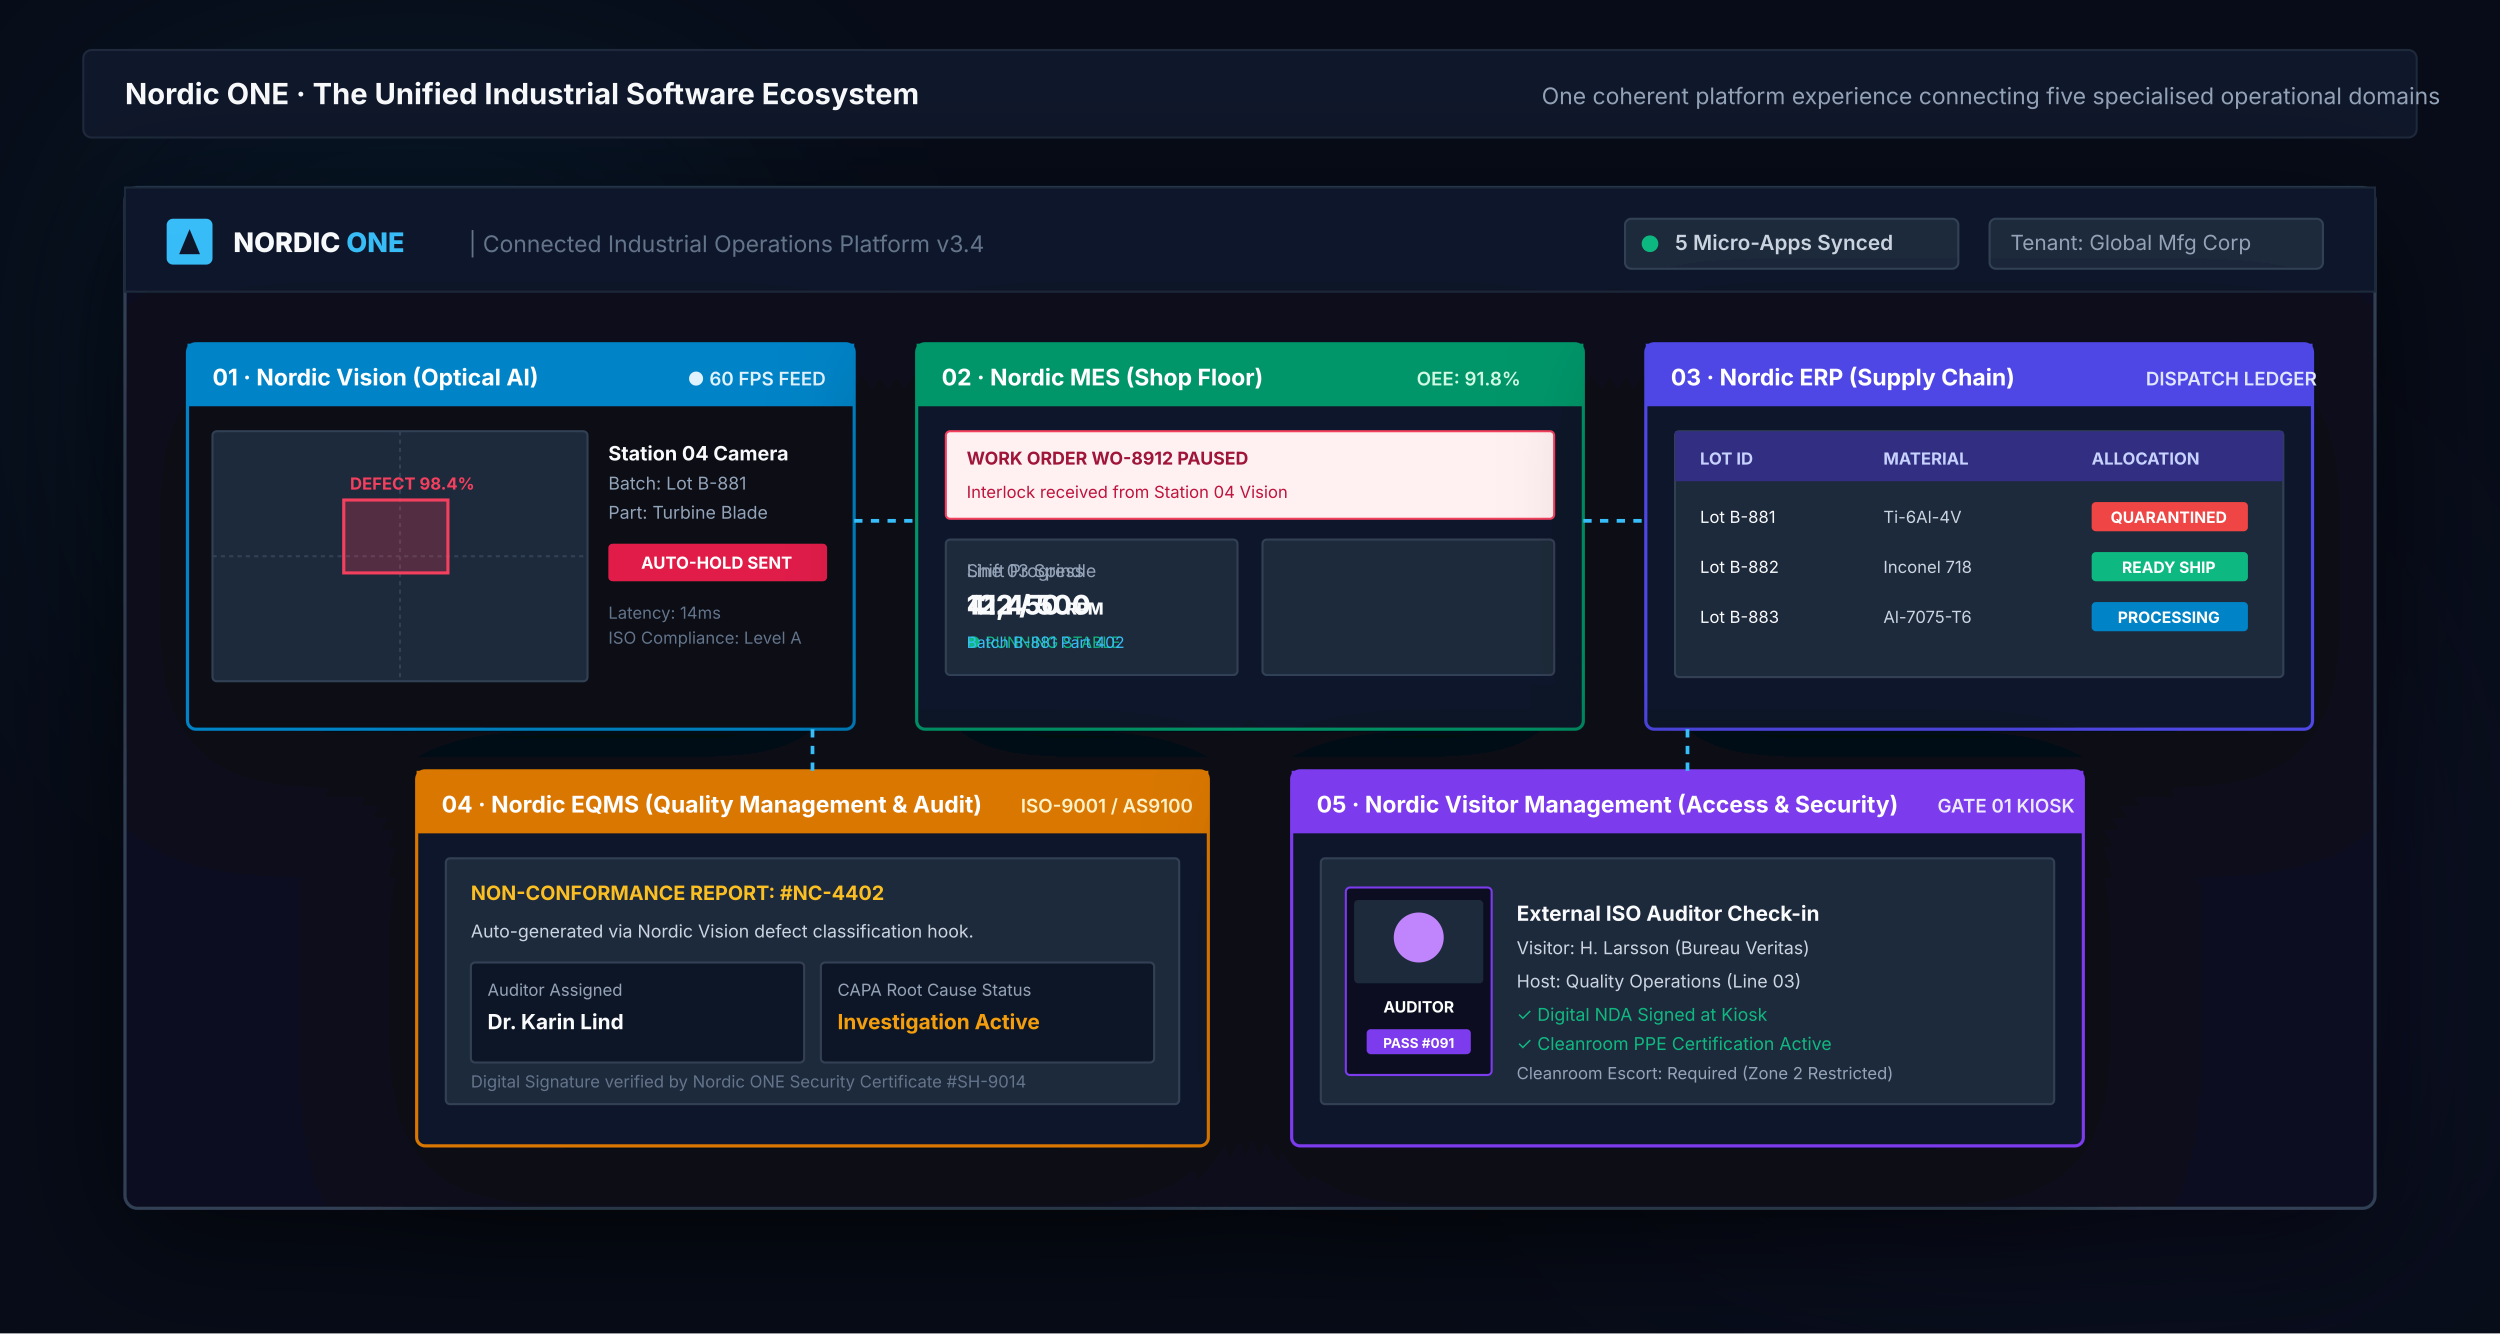
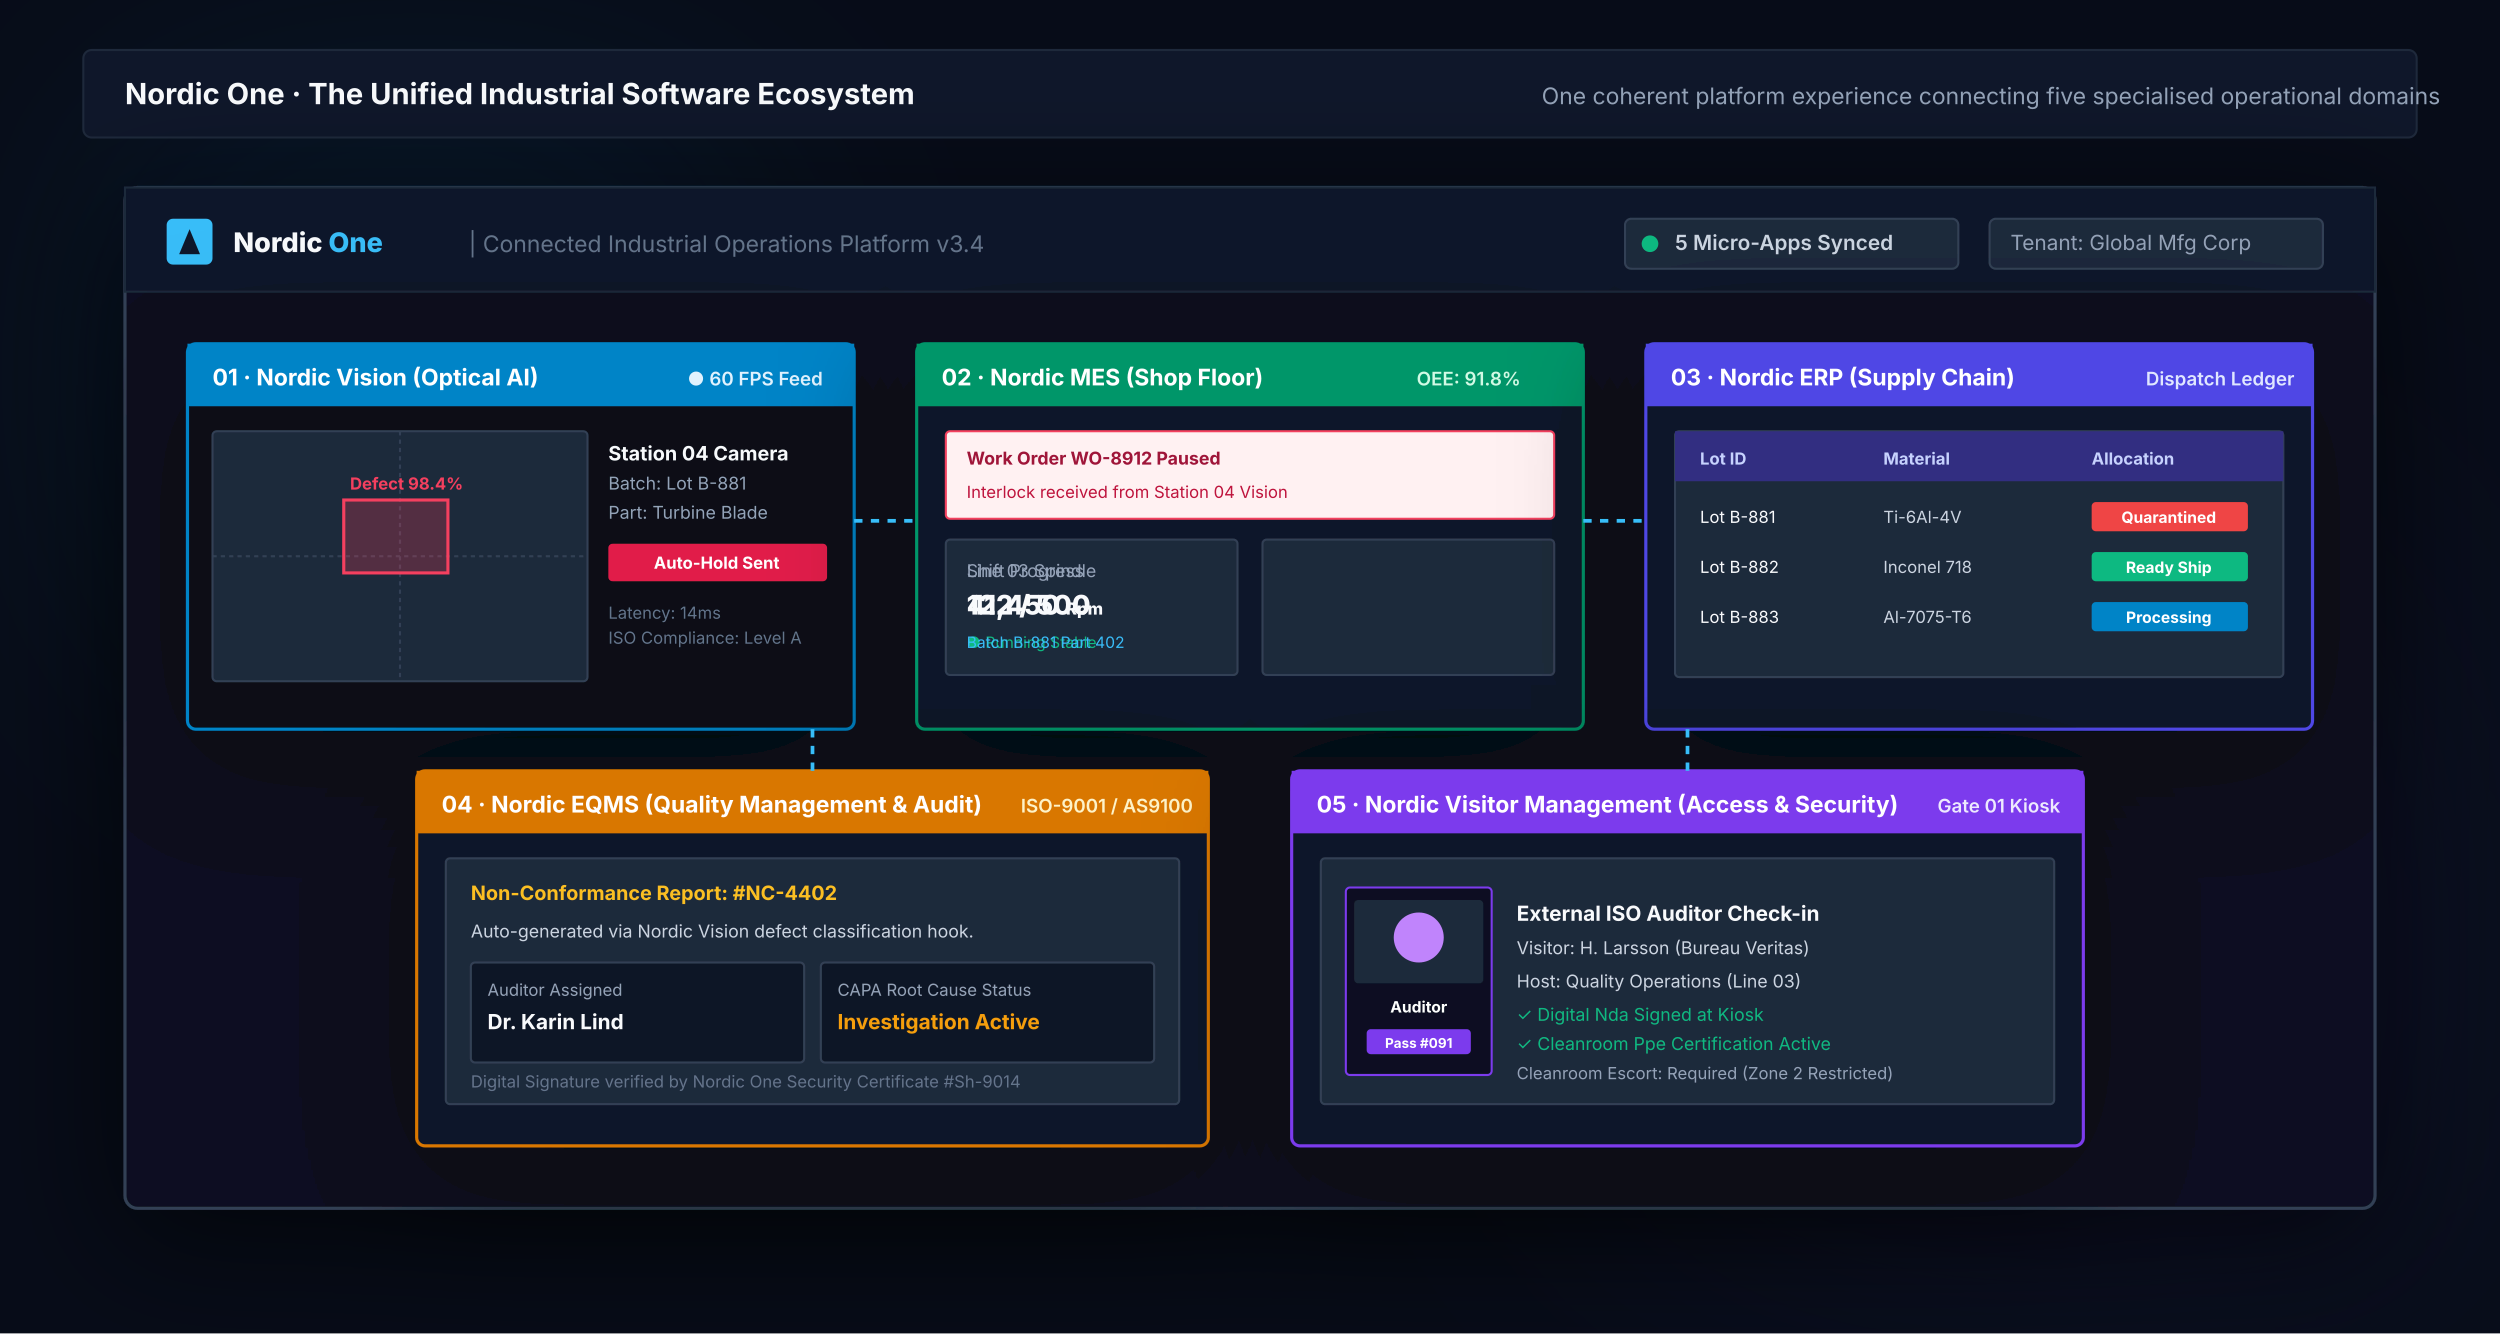
<svg xmlns="http://www.w3.org/2000/svg" viewBox="0 0 1200 640" width="100%" height="100%">
  <defs>
    <style>
      .bg { fill: #070c18; }
      .font-sans { font-family: -apple-system, BlinkMacSystemFont, "Inter", "Segoe UI", sans-serif; }
      .glow-layer { filter: drop-shadow(0 15px 30px rgba(0,0,0,0.6)); }
      .app-tab { rx: 4; stroke-width: 1.2; }
      .connector { stroke: #38bdf8; stroke-width: 1.8; stroke-dasharray: 4 4; fill: none; }
    </style>
  </defs>
  <rect width="1200" height="640" class="bg" />
  <circle cx="200" cy="180" r="180" fill="#0284c7" opacity="0.08" filter="blur(60px)" />
  <circle cx="1000" cy="460" r="220" fill="#4f46e5" opacity="0.08" filter="blur(80px)" />
  <rect x="40" y="24" width="1120" height="42" fill="#0f172a" stroke="#1e293b" stroke-width="1" rx="4" />
-   <text x="60" y="50" class="font-sans" font-size="14px" font-weight="700" fill="#f8fafc">Nordic ONE · The Unified Industrial Software Ecosystem</text>
+   <text x="60" y="50" class="font-sans" font-size="14px" font-weight="700" fill="#f8fafc">Nordic One · The Unified Industrial Software Ecosystem</text>
  <text x="740" y="50" class="font-sans" font-size="11px" fill="#94a3b8">One coherent platform experience connecting five specialised operational domains</text>
  <g transform="translate(60, 90)" class="glow-layer">
    <rect width="1080" height="490" fill="#0b1120" stroke="#334155" stroke-width="1.5" rx="6" />
    <rect width="1080" height="50" fill="#0f172a" stroke="#1e293b" stroke-width="1" rx="6 6 0 0" />
    <g transform="translate(20, 15)">
      <rect width="22" height="22" rx="3" fill="#38bdf8" />
      <polygon points="11,5 16,17 6,17" fill="#0f172a" />
-       <text x="32" y="16" class="font-sans" font-size="13px" font-weight="800" fill="#f8fafc">NORDIC <tspan fill="#38bdf8">ONE</tspan>
+       <text x="32" y="16" class="font-sans" font-size="13px" font-weight="800" fill="#f8fafc">Nordic <tspan fill="#38bdf8">One</tspan>
      </text>
      <text x="145" y="16" class="font-sans" font-size="11px" fill="#64748b">| Connected Industrial Operations Platform v3.4</text>
    </g>
    <g transform="translate(720, 15)">
      <rect width="160" height="24" rx="3" fill="#1e293b" stroke="#334155" stroke-width="1" />
      <circle cx="12" cy="12" r="4" fill="#10b981" />
      <text x="24" y="15" class="font-sans" font-size="10px" font-weight="600" fill="#cbd5e1">5 Micro-Apps Synced</text>
      <rect x="175" width="160" height="24" rx="3" fill="#1e293b" stroke="#334155" stroke-width="1" />
      <text x="185" y="15" class="font-sans" font-size="10px" fill="#94a3b8">Tenant: Global Mfg Corp</text>
    </g>
    <g transform="translate(30, 75)" class="glow-layer">
      <rect width="320" height="185" fill="#090d16" stroke="#0284c7" stroke-width="1.5" rx="4" />
      <rect width="320" height="30" fill="#0284c7" rx="4 4 0 0" />
      <text x="12" y="20" class="font-sans" font-size="11px" font-weight="700" fill="#ffffff">01 · Nordic Vision (Optical AI)</text>
-       <text x="240" y="20" class="font-sans" font-size="9px" font-weight="600" fill="#e0f2fe">● 60 FPS FEED</text>
+       <text x="240" y="20" class="font-sans" font-size="9px" font-weight="600" fill="#e0f2fe">● 60 FPS Feed</text>
      <rect x="12" y="42" width="180" height="120" fill="#1e293b" stroke="#334155" stroke-width="1" rx="2" />
      <line x1="102" y1="42" x2="102" y2="162" stroke="#334155" stroke-dasharray="2 2" />
      <line x1="12" y1="102" x2="192" y2="102" stroke="#334155" stroke-dasharray="2 2" />
      <rect x="75" y="75" width="50" height="35" fill="rgba(244,63,94,0.25)" stroke="#f43f5e" stroke-width="1.5" />
-       <text x="78" y="70" class="font-sans" font-size="8px" font-weight="700" fill="#f43f5e">DEFECT 98.4%</text>
+       <text x="78" y="70" class="font-sans" font-size="8px" font-weight="700" fill="#f43f5e">Defect 98.4%</text>
      <g transform="translate(202, 42)">
        <text x="0" y="14" class="font-sans" font-size="9.5px" font-weight="700" fill="#f8fafc">Station 04 Camera</text>
        <text x="0" y="28" class="font-sans" font-size="8.5px" fill="#94a3b8">Batch: Lot B-881</text>
        <text x="0" y="42" class="font-sans" font-size="8.5px" fill="#94a3b8">Part: Turbine Blade</text>
        <rect y="54" width="105" height="18" rx="2" fill="#e11d48" />
-         <text x="52" y="66" text-anchor="middle" class="font-sans" font-size="8px" font-weight="700" fill="#fff">AUTO-HOLD SENT</text>
+         <text x="52" y="66" text-anchor="middle" class="font-sans" font-size="8px" font-weight="700" fill="#fff">Auto-Hold Sent</text>
        <text x="0" y="90" class="font-sans" font-size="8px" fill="#64748b">Latency: 14ms</text>
        <text x="0" y="102" class="font-sans" font-size="8px" fill="#64748b">ISO Compliance: Level A</text>
      </g>
    </g>
    <g transform="translate(380, 75)" class="glow-layer">
      <rect width="320" height="185" fill="#0f172a" stroke="#059669" stroke-width="1.5" rx="4" />
      <rect width="320" height="30" fill="#059669" rx="4 4 0 0" />
      <text x="12" y="20" class="font-sans" font-size="11px" font-weight="700" fill="#ffffff">02 · Nordic MES (Shop Floor)</text>
      <text x="240" y="20" class="font-sans" font-size="9px" font-weight="600" fill="#d1fae5">OEE: 91.8%</text>
      <g transform="translate(14, 42)">
        <rect width="292" height="42" rx="2" fill="#fff1f2" stroke="#f43f5e" stroke-width="1" />
-         <text x="10" y="16" class="font-sans" font-size="8.5px" font-weight="700" fill="#9f1239">WORK ORDER WO-8912 PAUSED</text>
+         <text x="10" y="16" class="font-sans" font-size="8.5px" font-weight="700" fill="#9f1239">Work Order WO-8912 Paused</text>
        <text x="10" y="32" class="font-sans" font-size="8px" fill="#be123c">Interlock received from Station 04 Vision</text>
        <g transform="translate(0, 52)">
          <rect width="140" height="65" fill="#1e293b" stroke="#334155" stroke-width="1" rx="2" />
          <text x="10" y="18" class="font-sans" font-size="8.5px" fill="#94a3b8">Line 03 Spindle</text>
-           <text x="10" y="36" class="font-sans" font-size="13px" font-weight="800" fill="#f8fafc">12,450 <tspan font-size="8px">RPM</tspan>
+           <text x="10" y="36" class="font-sans" font-size="13px" font-weight="800" fill="#f8fafc">12,450 <tspan font-size="8px">Rpm</tspan>
          </text>
-           <text x="10" y="52" class="font-sans" font-size="7.5px" fill="#10b981">● RUNNING STABLE</text>
+           <text x="10" y="52" class="font-sans" font-size="7.5px" fill="#10b981">● Running Stable</text>
          <rect x="152" width="140" height="65" fill="#1e293b" stroke="#334155" stroke-width="1" rx="2" />
          <text x="10" y="18" class="font-sans" font-size="8.5px" fill="#94a3b8">Shift Progress</text>
          <text x="10" y="36" class="font-sans" font-size="13px" font-weight="800" fill="#f8fafc">412 / 500</text>
          <text x="10" y="52" class="font-sans" font-size="7.5px" fill="#38bdf8">Batch B-881 Part 402</text>
        </g>
      </g>
    </g>
    <g transform="translate(730, 75)" class="glow-layer">
      <rect width="320" height="185" fill="#0f172a" stroke="#4f46e5" stroke-width="1.5" rx="4" />
      <rect width="320" height="30" fill="#4f46e5" rx="4 4 0 0" />
      <text x="12" y="20" class="font-sans" font-size="11px" font-weight="700" fill="#ffffff">03 · Nordic ERP (Supply Chain)</text>
-       <text x="240" y="20" class="font-sans" font-size="9px" font-weight="600" fill="#e0e7ff">DISPATCH LEDGER</text>
+       <text x="240" y="20" class="font-sans" font-size="9px" font-weight="600" fill="#e0e7ff">Dispatch Ledger</text>
      <g transform="translate(14, 42)">
        <rect width="292" height="118" fill="#1e293b" stroke="#334155" stroke-width="1" rx="2" />
        <rect width="292" height="24" fill="#312e81" />
-         <text x="12" y="16" class="font-sans" font-size="8px" font-weight="700" fill="#c7d2fe">LOT ID</text>
-         <text x="100" y="16" class="font-sans" font-size="8px" font-weight="700" fill="#c7d2fe">MATERIAL</text>
-         <text x="200" y="16" class="font-sans" font-size="8px" font-weight="700" fill="#c7d2fe">ALLOCATION</text>
+         <text x="12" y="16" class="font-sans" font-size="8px" font-weight="700" fill="#c7d2fe">Lot ID</text>
+         <text x="100" y="16" class="font-sans" font-size="8px" font-weight="700" fill="#c7d2fe">Material</text>
+         <text x="200" y="16" class="font-sans" font-size="8px" font-weight="700" fill="#c7d2fe">Allocation</text>
        <text x="12" y="44" class="font-sans" font-size="8px" fill="#f8fafc">Lot B-881</text>
        <text x="100" y="44" class="font-sans" font-size="8px" fill="#cbd5e1">Ti-6Al-4V</text>
        <rect x="200" y="34" width="75" height="14" rx="2" fill="#ef4444" />
-         <text x="237" y="44" text-anchor="middle" class="font-sans" font-size="7.5px" font-weight="700" fill="#fff">QUARANTINED</text>
+         <text x="237" y="44" text-anchor="middle" class="font-sans" font-size="7.5px" font-weight="700" fill="#fff">Quarantined</text>
        <text x="12" y="68" class="font-sans" font-size="8px" fill="#f8fafc">Lot B-882</text>
        <text x="100" y="68" class="font-sans" font-size="8px" fill="#cbd5e1">Inconel 718</text>
        <rect x="200" y="58" width="75" height="14" rx="2" fill="#10b981" />
-         <text x="237" y="68" text-anchor="middle" class="font-sans" font-size="7.5px" font-weight="700" fill="#fff">READY SHIP</text>
+         <text x="237" y="68" text-anchor="middle" class="font-sans" font-size="7.5px" font-weight="700" fill="#fff">Ready Ship</text>
        <text x="12" y="92" class="font-sans" font-size="8px" fill="#f8fafc">Lot B-883</text>
        <text x="100" y="92" class="font-sans" font-size="8px" fill="#cbd5e1">Al-7075-T6</text>
        <rect x="200" y="82" width="75" height="14" rx="2" fill="#0284c7" />
-         <text x="237" y="92" text-anchor="middle" class="font-sans" font-size="7.5px" font-weight="700" fill="#fff">PROCESSING</text>
+         <text x="237" y="92" text-anchor="middle" class="font-sans" font-size="7.5px" font-weight="700" fill="#fff">Processing</text>
      </g>
    </g>
    <g transform="translate(140, 280)" class="glow-layer">
      <rect width="380" height="180" fill="#0f172a" stroke="#d97706" stroke-width="1.5" rx="4" />
      <rect width="380" height="30" fill="#d97706" rx="4 4 0 0" />
      <text x="12" y="20" class="font-sans" font-size="11px" font-weight="700" fill="#ffffff">04 · Nordic EQMS (Quality Management &amp; Audit)</text>
      <text x="290" y="20" class="font-sans" font-size="9px" font-weight="600" fill="#fef3c7">ISO-9001 / AS9100</text>
      <g transform="translate(14, 42)">
        <rect width="352" height="118" fill="#1e293b" stroke="#334155" stroke-width="1" rx="2" />
-         <text x="12" y="20" class="font-sans" font-size="9.5px" font-weight="700" fill="#fbbf24">NON-CONFORMANCE REPORT: #NC-4402</text>
+         <text x="12" y="20" class="font-sans" font-size="9.5px" font-weight="700" fill="#fbbf24">Non-Conformance Report: #NC-4402</text>
        <text x="12" y="38" class="font-sans" font-size="8.5px" fill="#cbd5e1">Auto-generated via Nordic Vision defect classification hook.</text>
        <rect x="12" y="50" width="160" height="48" fill="#111827" stroke="#334155" stroke-width="1" rx="2" />
        <text x="20" y="66" class="font-sans" font-size="8px" fill="#94a3b8">Auditor Assigned</text>
        <text x="20" y="82" class="font-sans" font-size="10px" font-weight="700" fill="#f8fafc">Dr. Karin Lind</text>
        <rect x="180" y="50" width="160" height="48" fill="#111827" stroke="#334155" stroke-width="1" rx="2" />
        <text x="188" y="66" class="font-sans" font-size="8px" fill="#94a3b8">CAPA Root Cause Status</text>
        <text x="188" y="82" class="font-sans" font-size="10px" font-weight="700" fill="#f59e0b">Investigation Active</text>
-         <text x="12" y="110" class="font-sans" font-size="8px" fill="#64748b">Digital Signature verified by Nordic ONE Security Certificate #SH-9014</text>
+         <text x="12" y="110" class="font-sans" font-size="8px" fill="#64748b">Digital Signature verified by Nordic One Security Certificate #Sh-9014</text>
      </g>
    </g>
    <g transform="translate(560, 280)" class="glow-layer">
      <rect width="380" height="180" fill="#0f172a" stroke="#7c3aed" stroke-width="1.5" rx="4" />
      <rect width="380" height="30" fill="#7c3aed" rx="4 4 0 0" />
      <text x="12" y="20" class="font-sans" font-size="11px" font-weight="700" fill="#ffffff">05 · Nordic Visitor Management (Access &amp; Security)</text>
-       <text x="310" y="20" class="font-sans" font-size="9px" font-weight="600" fill="#ede9fe">GATE 01 KIOSK</text>
+       <text x="310" y="20" class="font-sans" font-size="9px" font-weight="600" fill="#ede9fe">Gate 01 Kiosk</text>
      <g transform="translate(14, 42)">
        <rect width="352" height="118" fill="#1e293b" stroke="#334155" stroke-width="1" rx="2" />
        <rect x="12" y="14" width="70" height="90" fill="#0b1120" stroke="#7c3aed" stroke-width="1" rx="2" />
        <rect x="16" y="20" width="62" height="40" fill="#1e293b" rx="2" />
        <circle cx="47" cy="38" r="12" fill="#c084fc" />
-         <text x="47" y="74" text-anchor="middle" class="font-sans" font-size="7.5px" font-weight="700" fill="#fff">AUDITOR</text>
+         <text x="47" y="74" text-anchor="middle" class="font-sans" font-size="7.5px" font-weight="700" fill="#fff">Auditor</text>
        <rect x="22" y="82" width="50" height="12" rx="2" fill="#7c3aed" />
-         <text x="47" y="91" text-anchor="middle" class="font-sans" font-size="6.5px" font-weight="700" fill="#fff">PASS #091</text>
+         <text x="47" y="91" text-anchor="middle" class="font-sans" font-size="6.5px" font-weight="700" fill="#fff">Pass #091</text>
        <g transform="translate(94, 18)">
          <text x="0" y="12" class="font-sans" font-size="10px" font-weight="700" fill="#f8fafc">External ISO Auditor Check-in</text>
          <text x="0" y="28" class="font-sans" font-size="8.5px" fill="#cbd5e1">Visitor: H. Larsson (Bureau Veritas)</text>
          <text x="0" y="44" class="font-sans" font-size="8.5px" fill="#cbd5e1">Host: Quality Operations (Line 03)</text>
-           <text x="0" y="60" class="font-sans" font-size="8.5px" fill="#10b981">✓ Digital NDA Signed at Kiosk</text>
-           <text x="0" y="74" class="font-sans" font-size="8.5px" fill="#10b981">✓ Cleanroom PPE Certification Active</text>
+           <text x="0" y="60" class="font-sans" font-size="8.5px" fill="#10b981">✓ Digital Nda Signed at Kiosk</text>
+           <text x="0" y="74" class="font-sans" font-size="8.5px" fill="#10b981">✓ Cleanroom Ppe Certification Active</text>
          <text x="0" y="88" class="font-sans" font-size="8px" fill="#94a3b8">Cleanroom Escort: Required (Zone 2 Restricted)</text>
        </g>
      </g>
    </g>
    <path d="M 350 160 L 380 160" class="connector" />
    <path d="M 700 160 L 730 160" class="connector" />
    <path d="M 330 260 L 330 280" class="connector" />
    <path d="M 750 260 L 750 280" class="connector" />
  </g>
</svg>
